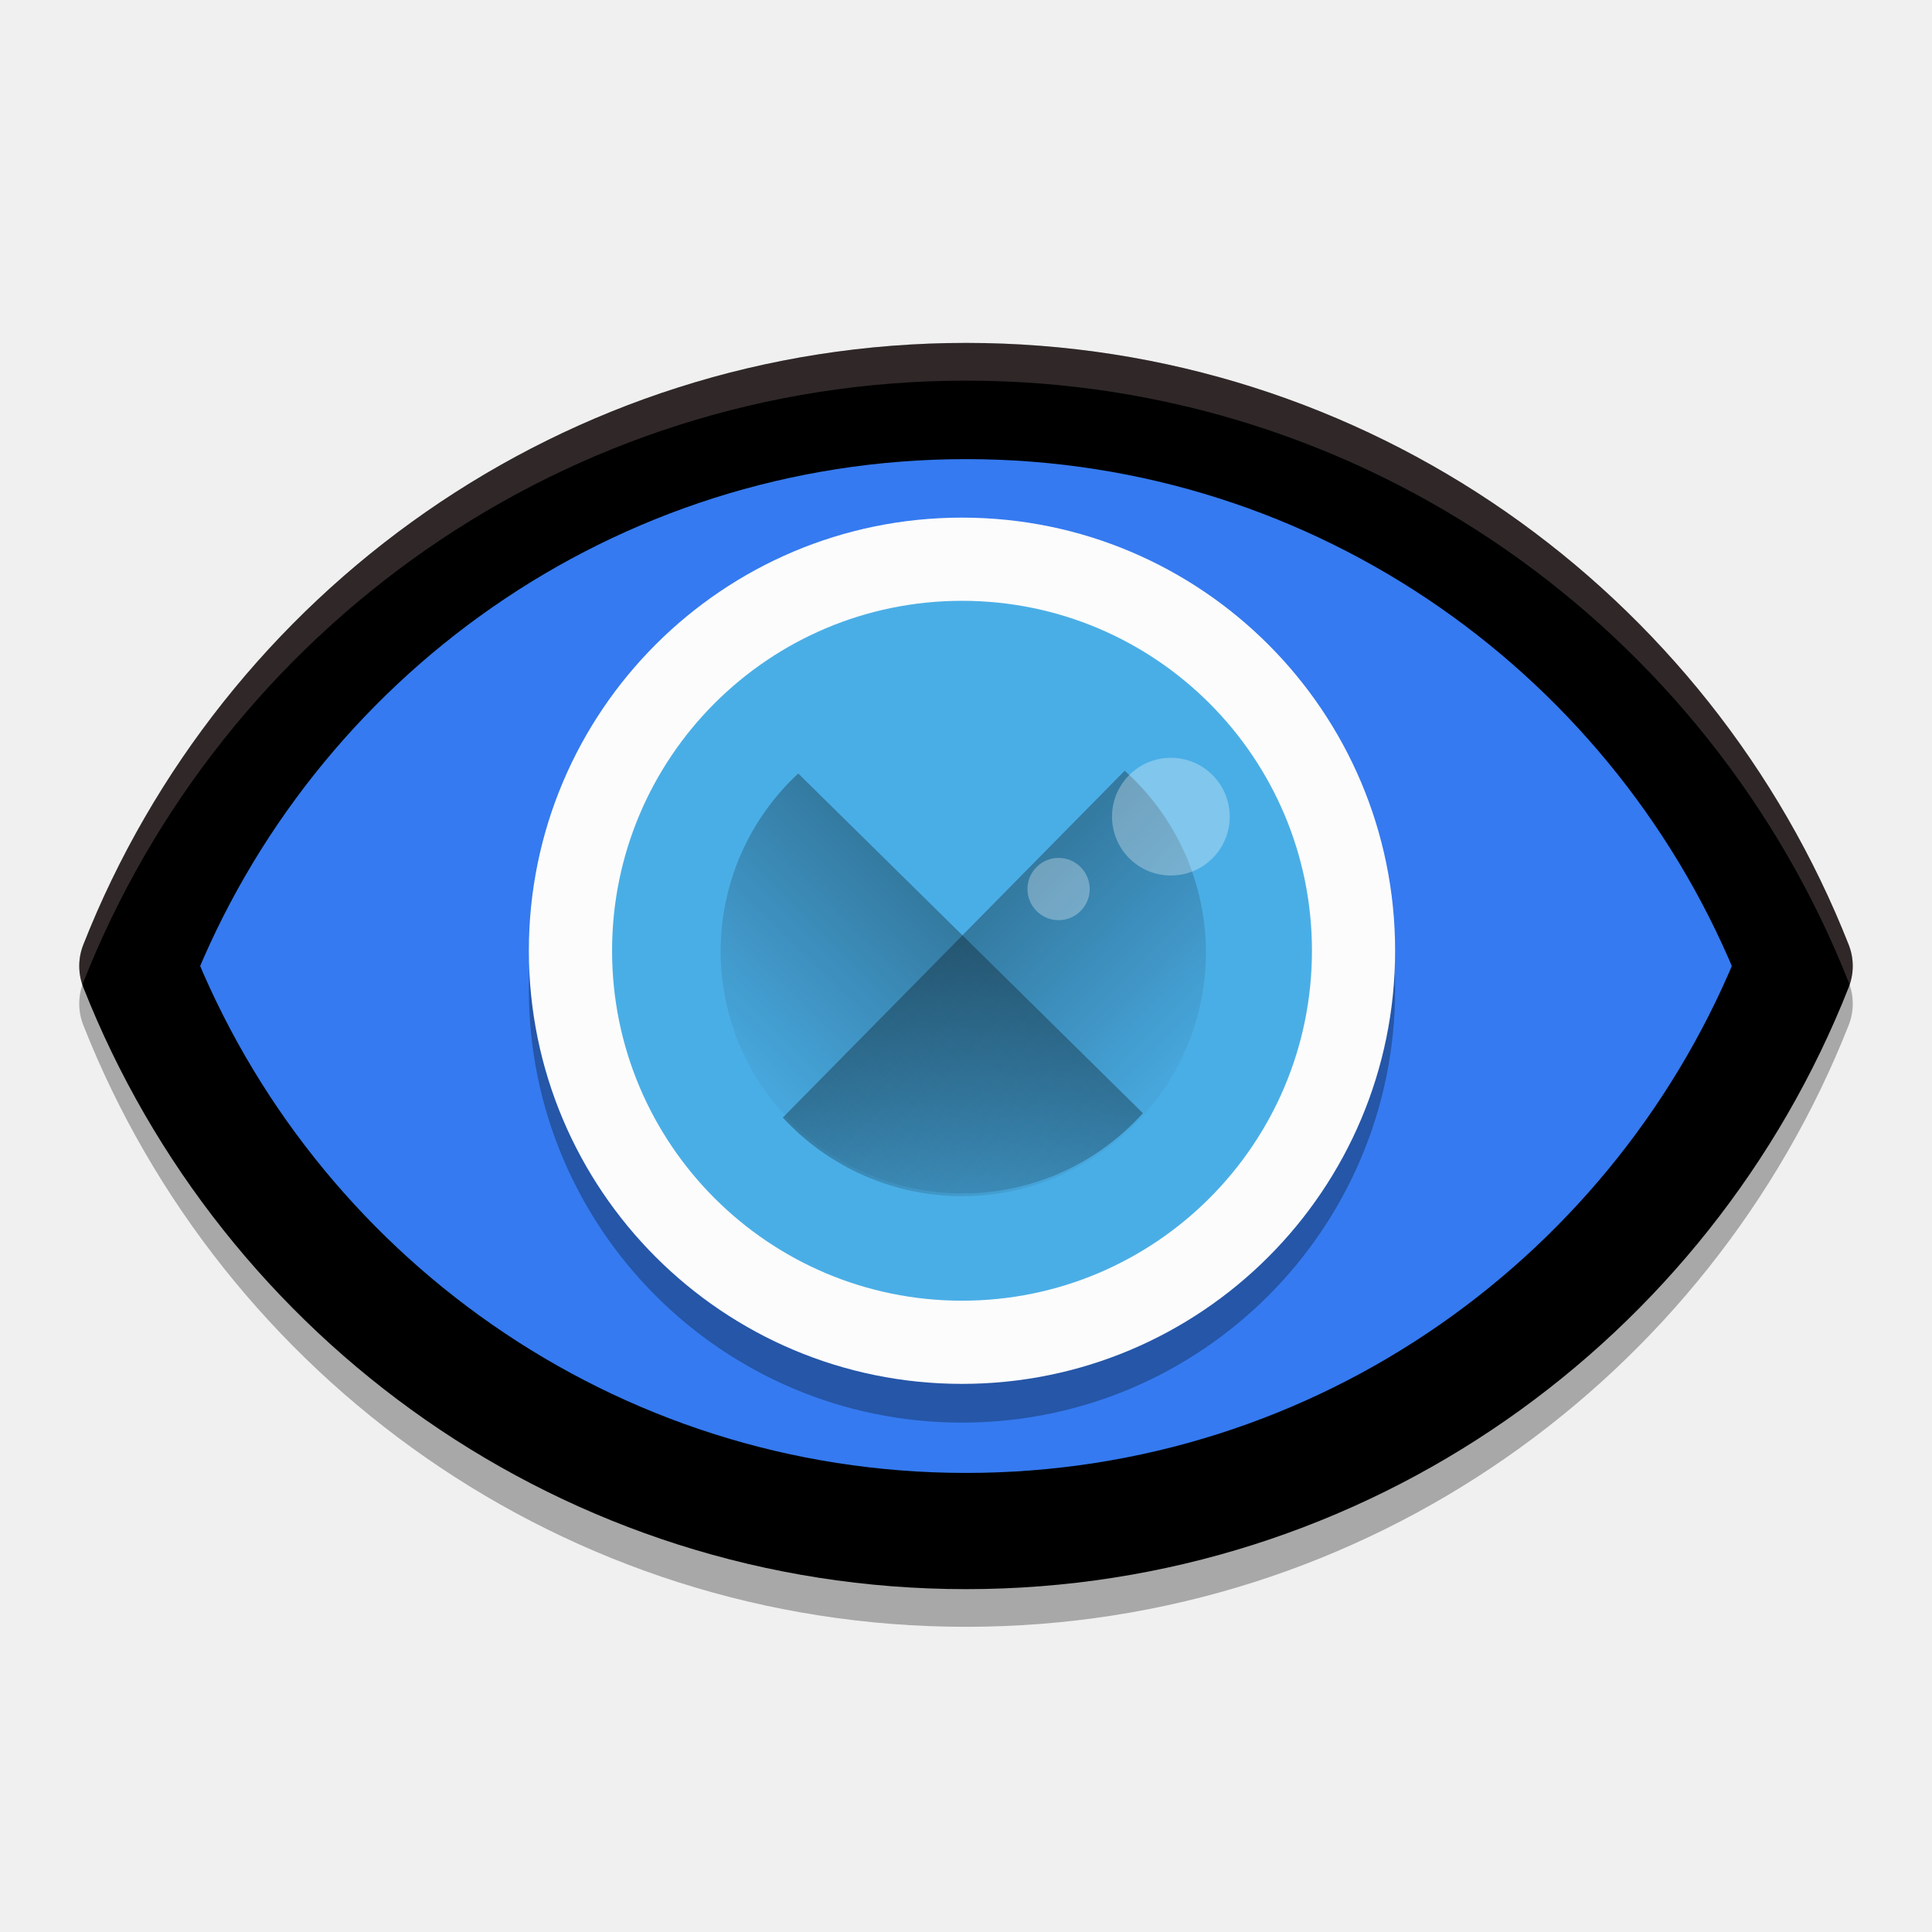
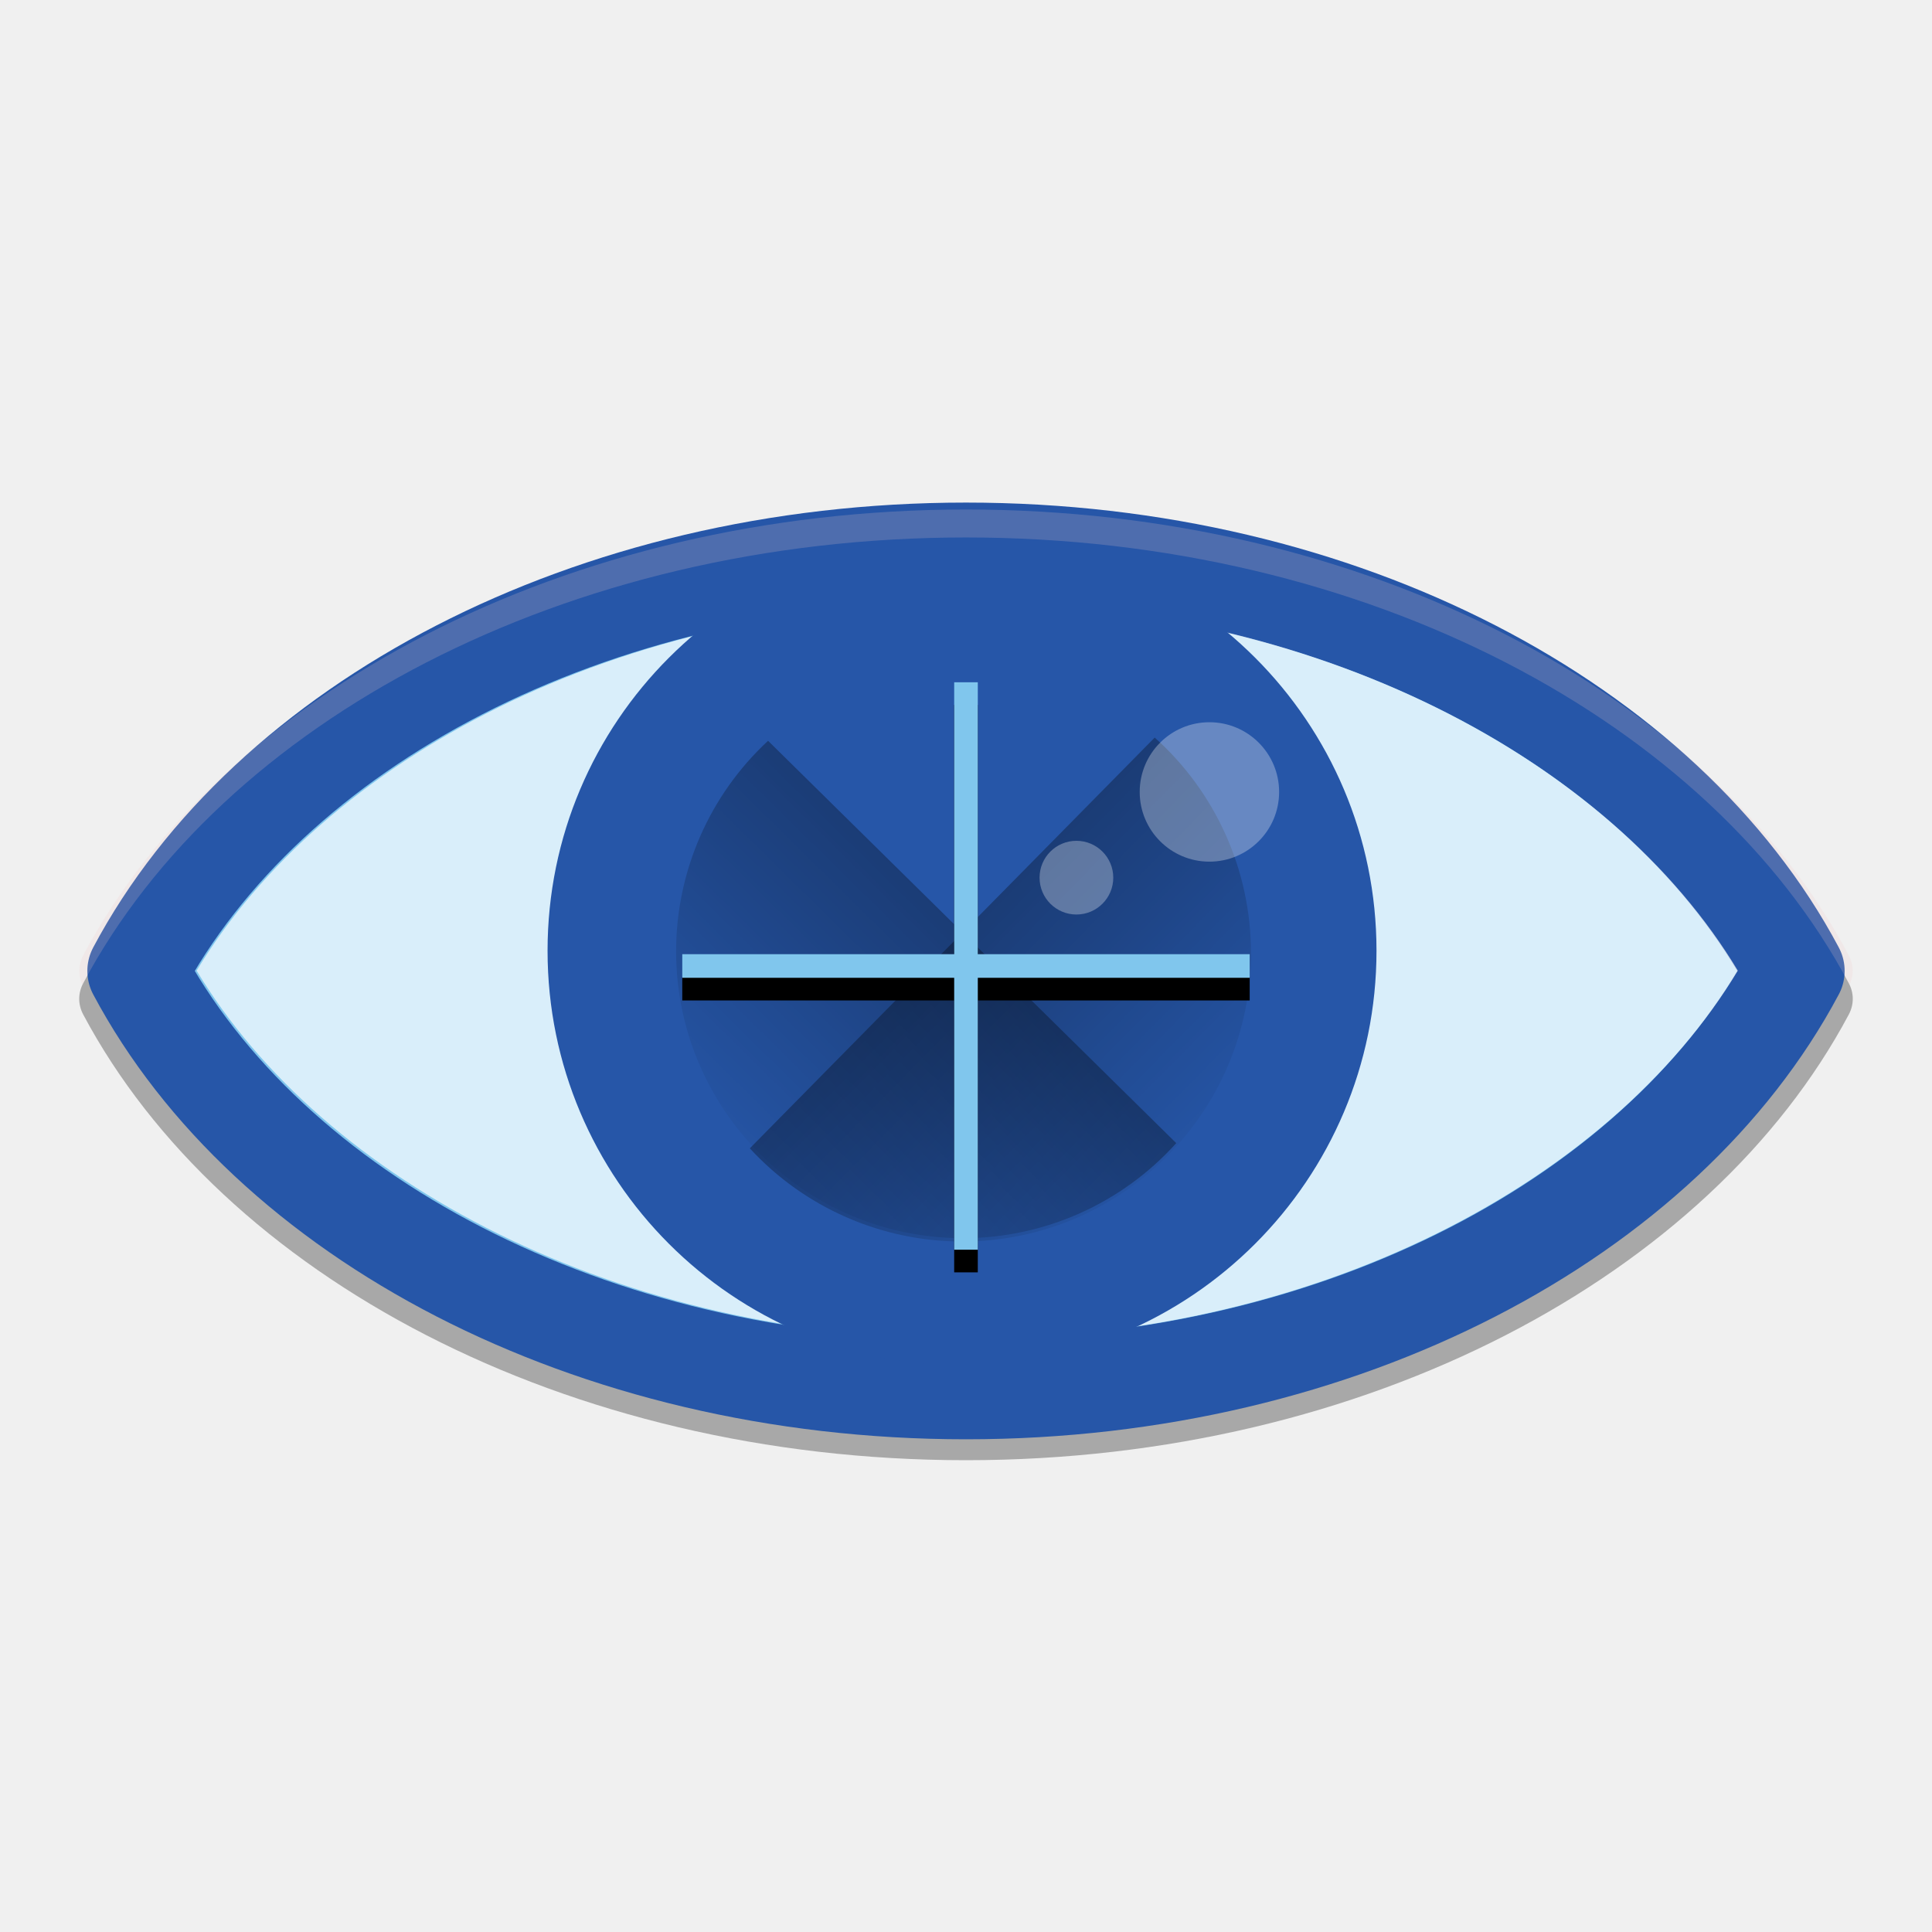
<svg xmlns="http://www.w3.org/2000/svg" xmlns:xlink="http://www.w3.org/1999/xlink" width="512" height="512" version="1.1" viewBox="0 0 384 384">
  <defs>
    <filter id="alpha" x="0" y="0" width="1" height="1">
      <feColorMatrix in="SourceGraphic" values="0 0 0 0 1 0 0 0 0 1 0 0 0 0 1 0 0 0 1 0" />
    </filter>
    <mask id="c">
      <g filter="url(#alpha)">
        <rect width="384" height="384" fill-opacity=".302" />
      </g>
    </mask>
    <linearGradient id="d" x1="-44" x2="-24" y1="-24" y2="-24" gradientTransform="matrix(-1.154 -1.1375 1.1375 -1.154 191.54 132.58)" gradientUnits="userSpaceOnUse">
      <stop stop-opacity="0" offset="0" />
      <stop offset="1" />
    </linearGradient>
    <clipPath id="f">
      <rect width="384" height="384" />
    </clipPath>
    <g id="a" clip-path="url(#f)">
      <path d="m210.31 168.93-38.473 39.031c5.188 5.637 12.5 8.848 20.16 8.855 15.168 0 27.461-12.293 27.461-27.461-0.012-7.797-3.336-15.223-9.148-20.426z" fill="url(#d)" />
    </g>
    <linearGradient id="e" x1="-44" x2="-24" y1="-24" y2="-24" gradientTransform="matrix(2.3855 -2.4201 -2.4201 -2.3855 191.02 67.38)" gradientUnits="userSpaceOnUse">
      <stop stop-opacity="0" offset="0" />
      <stop offset="1" />
    </linearGradient>
    <g id="b" opacity=".3" lip-path="url(#clip3)">
      <path d="m152.85 144.27c-11.742 10.883-18.426 26.164-18.445 42.172 0 31.805 25.785 57.59 57.59 57.59 16.297-0.023 31.82-6.953 42.723-19.066z" fill="url(#e)" />
    </g>
-     <clipPath>
-       <path d="m111 119h177v23h-177z" />
-     </clipPath>
-     <clipPath>
-       <path d="m177 130h45v89h-45z" />
-     </clipPath>
-     <clipPath>
-       <path d="m111 207h177v89h-177z" />
-     </clipPath>
    <clipPath id="g">
      <rect width="384" height="384" />
    </clipPath>
-     <g clip-path="url(#g)" />
  </defs>
-   <path d="m192 75.655c-79.653 0-147.85 49.58-175.45 119.61-1.072 2.72-1.072 5.746 0 8.467 27.597 70.029 95.79 119.61 175.45 119.61 79.653 0 147.85-49.58 175.45-119.61 1.072-2.721 1.072-5.748 0-8.469-27.597-70.029-95.79-119.61-175.45-119.61z" color="#000000" color-rendering="auto" dominant-baseline="auto" image-rendering="auto" opacity=".3" shape-rendering="auto" solid-color="#000000" style="font-feature-settings:normal;font-variant-alternates:normal;font-variant-caps:normal;font-variant-ligatures:normal;font-variant-numeric:normal;font-variant-position:normal;isolation:auto;mix-blend-mode:normal;shape-padding:0;text-decoration-color:#000000;text-decoration-line:none;text-decoration-style:solid;text-indent:0;text-orientation:mixed;text-transform:none;white-space:normal" />
-   <path d="m262.48 192.74c0 39.368-31.912 71.279-71.279 71.279s-71.279-31.912-71.279-71.279 31.912-71.279 71.279-71.279 71.279 31.912 71.279 71.279z" fill="#d72e2e" stroke-width="1.027" />
-   <path d="m197.68 102.02c-64.8 0-120.14 40.305-142.56 97.2 22.42 56.895 77.758 97.2 142.56 97.2 64.8 0 120.14-40.305 142.56-97.2-22.424-56.895-77.763-97.2-142.56-97.2z" fill-opacity=".2" stroke-width="1.027" />
-   <path d="m192 79.705c-74.864 0-138.8 46.565-164.7 112.3 25.902 65.73 89.834 112.3 164.7 112.3 74.864 0 138.8-46.565 164.7-112.3-25.902-65.73-89.834-112.3-164.7-112.3z" fill="#357af0" stroke="#000" stroke-linejoin="round" stroke-width="23.098" />
-   <g stroke-width="1.027">
-     <path d="m277.29 196.67c0 47.543-38.539 86.086-86.086 86.086s-86.09-38.543-86.09-86.086c0-47.547 38.543-86.09 86.09-86.09s86.086 38.543 86.086 86.09z" opacity=".3" />
-     <path d="m263.57 189.03c0 40.148-32.548 72.692-72.696 72.692s-72.692-32.544-72.692-72.692 32.544-72.696 72.692-72.696 72.696 32.548 72.696 72.696z" fill="#262833" />
-     <path d="m277.29 188.97c0 47.543-38.539 86.086-86.086 86.086s-86.09-38.543-86.09-86.086c0-47.547 38.543-86.09 86.09-86.09s86.086 38.543 86.086 86.09z" fill="#fcfcfc" />
-     <path d="m260.76 188.97c0 38.413-31.14 69.553-69.553 69.553s-69.553-31.14-69.553-69.553 31.14-69.553 69.553-69.553 69.553 31.14 69.553 69.553z" fill="#4aaee6" />
-   </g>
-   <use transform="matrix(1.766 0 0 1.766 -147.87 -145.14)" width="100%" height="100%" mask="url(#c)" xlink:href="#a" />
-   <use transform="matrix(.83668 0 0 .83668 30.774 33.029)" width="100%" height="100%" xlink:href="#b" />
-   <path d="m232.72 150.62a11.697 11.697 0 0 0-11.698 11.698 11.697 11.697 0 0 0 11.698 11.697 11.697 11.697 0 0 0 11.698-11.697 11.697 11.697 0 0 0-11.698-11.698zm-22.318 19.898a6.185 6.185 0 0 0-6.185 6.185 6.185 6.185 0 0 0 6.185 6.185 6.185 6.185 0 0 0 6.185-6.185 6.185 6.185 0 0 0-6.185-6.185z" fill="#fff" opacity=".3" stroke-width=".437" />
-   <path transform="scale(.75)" d="m256 90.873c-106.2 0-197.13 66.108-233.93 159.48-1.345 3.415-1.407 7.187-0.219 10.645 0.074-0.215 0.135-0.432 0.219-0.645 36.793-93.375 127.72-159.48 233.93-159.48s197.13 66.108 233.93 159.48c0.084 0.212 0.145 0.43 0.219 0.645 1.188-3.458 1.127-7.229-0.219-10.645-36.795-93.372-127.72-159.48-233.93-159.48z" color="#000000" color-rendering="auto" dominant-baseline="auto" fill="#f1caca" image-rendering="auto" opacity=".2" shape-rendering="auto" solid-color="#000000" style="font-feature-settings:normal;font-variant-alternates:normal;font-variant-caps:normal;font-variant-ligatures:normal;font-variant-numeric:normal;font-variant-position:normal;isolation:auto;mix-blend-mode:normal;shape-padding:0;text-decoration-color:#000000;text-decoration-line:none;text-decoration-style:solid;text-indent:0;text-orientation:mixed;text-transform:none;white-space:normal" />
+   <path d="m192 106.83c-79.653 0-147.85 36.711-175.45 88.564-1.072 2.014-1.072 4.255 0 6.269 27.597 51.852 95.79 88.564 175.45 88.564 79.653 0 147.85-36.711 175.45-88.564 1.072-2.015 1.072-4.256 0-6.271-27.597-51.852-95.79-88.564-175.45-88.564z" color="#000000" color-rendering="auto" dominant-baseline="auto" image-rendering="auto" opacity=".3" shape-rendering="auto" solid-color="#000000" stroke-width=".86" style="font-feature-settings:normal;font-variant-alternates:normal;font-variant-caps:normal;font-variant-ligatures:normal;font-variant-numeric:normal;font-variant-position:normal;isolation:auto;mix-blend-mode:normal;shape-padding:0;text-decoration-color:#000000;text-decoration-line:none;text-decoration-style:solid;text-indent:0;text-orientation:mixed;text-transform:none;white-space:normal" />
+   <path d="m275.62 194.36c0 34.525-37.797 62.51-84.423 62.51s-84.423-27.986-84.423-62.51 37.797-62.51 84.423-62.51 84.423 27.986 84.423 62.51z" fill="#d72e2e" stroke-width="1.046" />
+   <path d="m197.68 126.35c-64.8 0-120.14 29.843-142.56 71.971 22.42 42.127 77.758 71.971 142.56 71.971 64.8 0 120.14-29.843 142.56-71.971-22.424-42.127-77.763-71.971-142.56-71.971z" fill-opacity=".2" stroke-width=".883" />
+   <path d="m192 109.83c-74.864 0-138.8 34.478-164.7 83.151 25.902 48.669 89.834 83.151 164.7 83.151 74.864 0 138.8-34.479 164.7-83.151-25.902-48.669-89.834-83.151-164.7-83.151z" fill="#80c6ed" stroke="#2656a8" stroke-linejoin="round" stroke-width="19.876" />
+   <path d="m192.24 119.71c69.257 0 127.87 31.171 153.16 73.213-25.287 42.044-83.905 73.213-153.16 73.213-69.257 0-127.87-31.171-153.16-73.213 25.287-42.044 83.905-73.213 153.16-73.213z" color="#000000" color-rendering="auto" dominant-baseline="auto" fill="#fff" image-rendering="auto" opacity=".7" shape-rendering="auto" solid-color="#000000" style="font-feature-settings:normal;font-variant-alternates:normal;font-variant-caps:normal;font-variant-ligatures:normal;font-variant-numeric:normal;font-variant-position:normal;isolation:auto;mix-blend-mode:normal;shape-padding:0;text-decoration-color:#000000;text-decoration-line:none;text-decoration-style:solid;text-indent:0;text-orientation:mixed;text-transform:none;white-space:normal" />
+   <path d="m273.59 188.97c0 45.497-36.882 82.379-82.379 82.379-45.497 0-82.379-36.882-82.379-82.379s36.882-82.379 82.379-82.379c45.497 0 82.379 36.882 82.379 82.379z" fill="#2656a8" stroke-width="1.216" />
+   <use transform="matrix(2.0917 0 0 2.0917 -210.4 -206.75)" width="100%" height="100%" mask="url(#c)" xlink:href="#a" />
+   <use transform="matrix(.99097 0 0 .99097 1.1903 4.2726)" width="100%" height="100%" xlink:href="#b" />
+   <path d="m240.38 143.55a13.854 13.854 0 0 0-13.855 13.855 13.854 13.854 0 0 0 13.855 13.854 13.854 13.854 0 0 0 13.855-13.854 13.854 13.854 0 0 0-13.855-13.855zm-26.434 23.567a7.325 7.325 0 0 0-7.325 7.325 7.325 7.325 0 0 0 7.325 7.325 7.325 7.325 0 0 0 7.325-7.325 7.325 7.325 0 0 0-7.325-7.325z" fill="#fff" opacity=".3" stroke-width=".518" />
+   <path d="m192 101.27c-79.65 0-147.85 36.712-175.45 88.564-1.009 1.897-1.055 3.991-0.164 5.912 0.055-0.119 0.101-0.24 0.164-0.358 27.595-51.854 95.79-88.564 175.45-88.564s147.85 36.712 175.45 88.564c0.063 0.118 0.109 0.239 0.164 0.358 0.891-1.92 0.845-4.014-0.164-5.912-27.596-51.852-95.79-88.564-175.45-88.564z" color="#000000" color-rendering="auto" dominant-baseline="auto" fill="#f1caca" image-rendering="auto" opacity=".2" shape-rendering="auto" solid-color="#000000" stroke-width=".645" style="font-feature-settings:normal;font-variant-alternates:normal;font-variant-caps:normal;font-variant-ligatures:normal;font-variant-numeric:normal;font-variant-position:normal;isolation:auto;mix-blend-mode:normal;shape-padding:0;text-decoration-color:#000000;text-decoration-line:none;text-decoration-style:solid;text-indent:0;text-orientation:mixed;text-transform:none;white-space:normal" />
+   <path d="m189.65 140.11v54.044h-54.044v4.693h54.044v54.044h4.693v-54.044h54.044v-4.693h-54.044v-54.044z" style="paint-order:stroke fill markers" />
+   <path transform="scale(.75)" d="m252.87 180.81v72.059h-72.059v6.258h72.059v72.059h6.258v-72.059h72.059v-6.258h-72.059v-72.059h-6.258z" fill="#80c6ed" style="paint-order:stroke fill markers" />
</svg>
